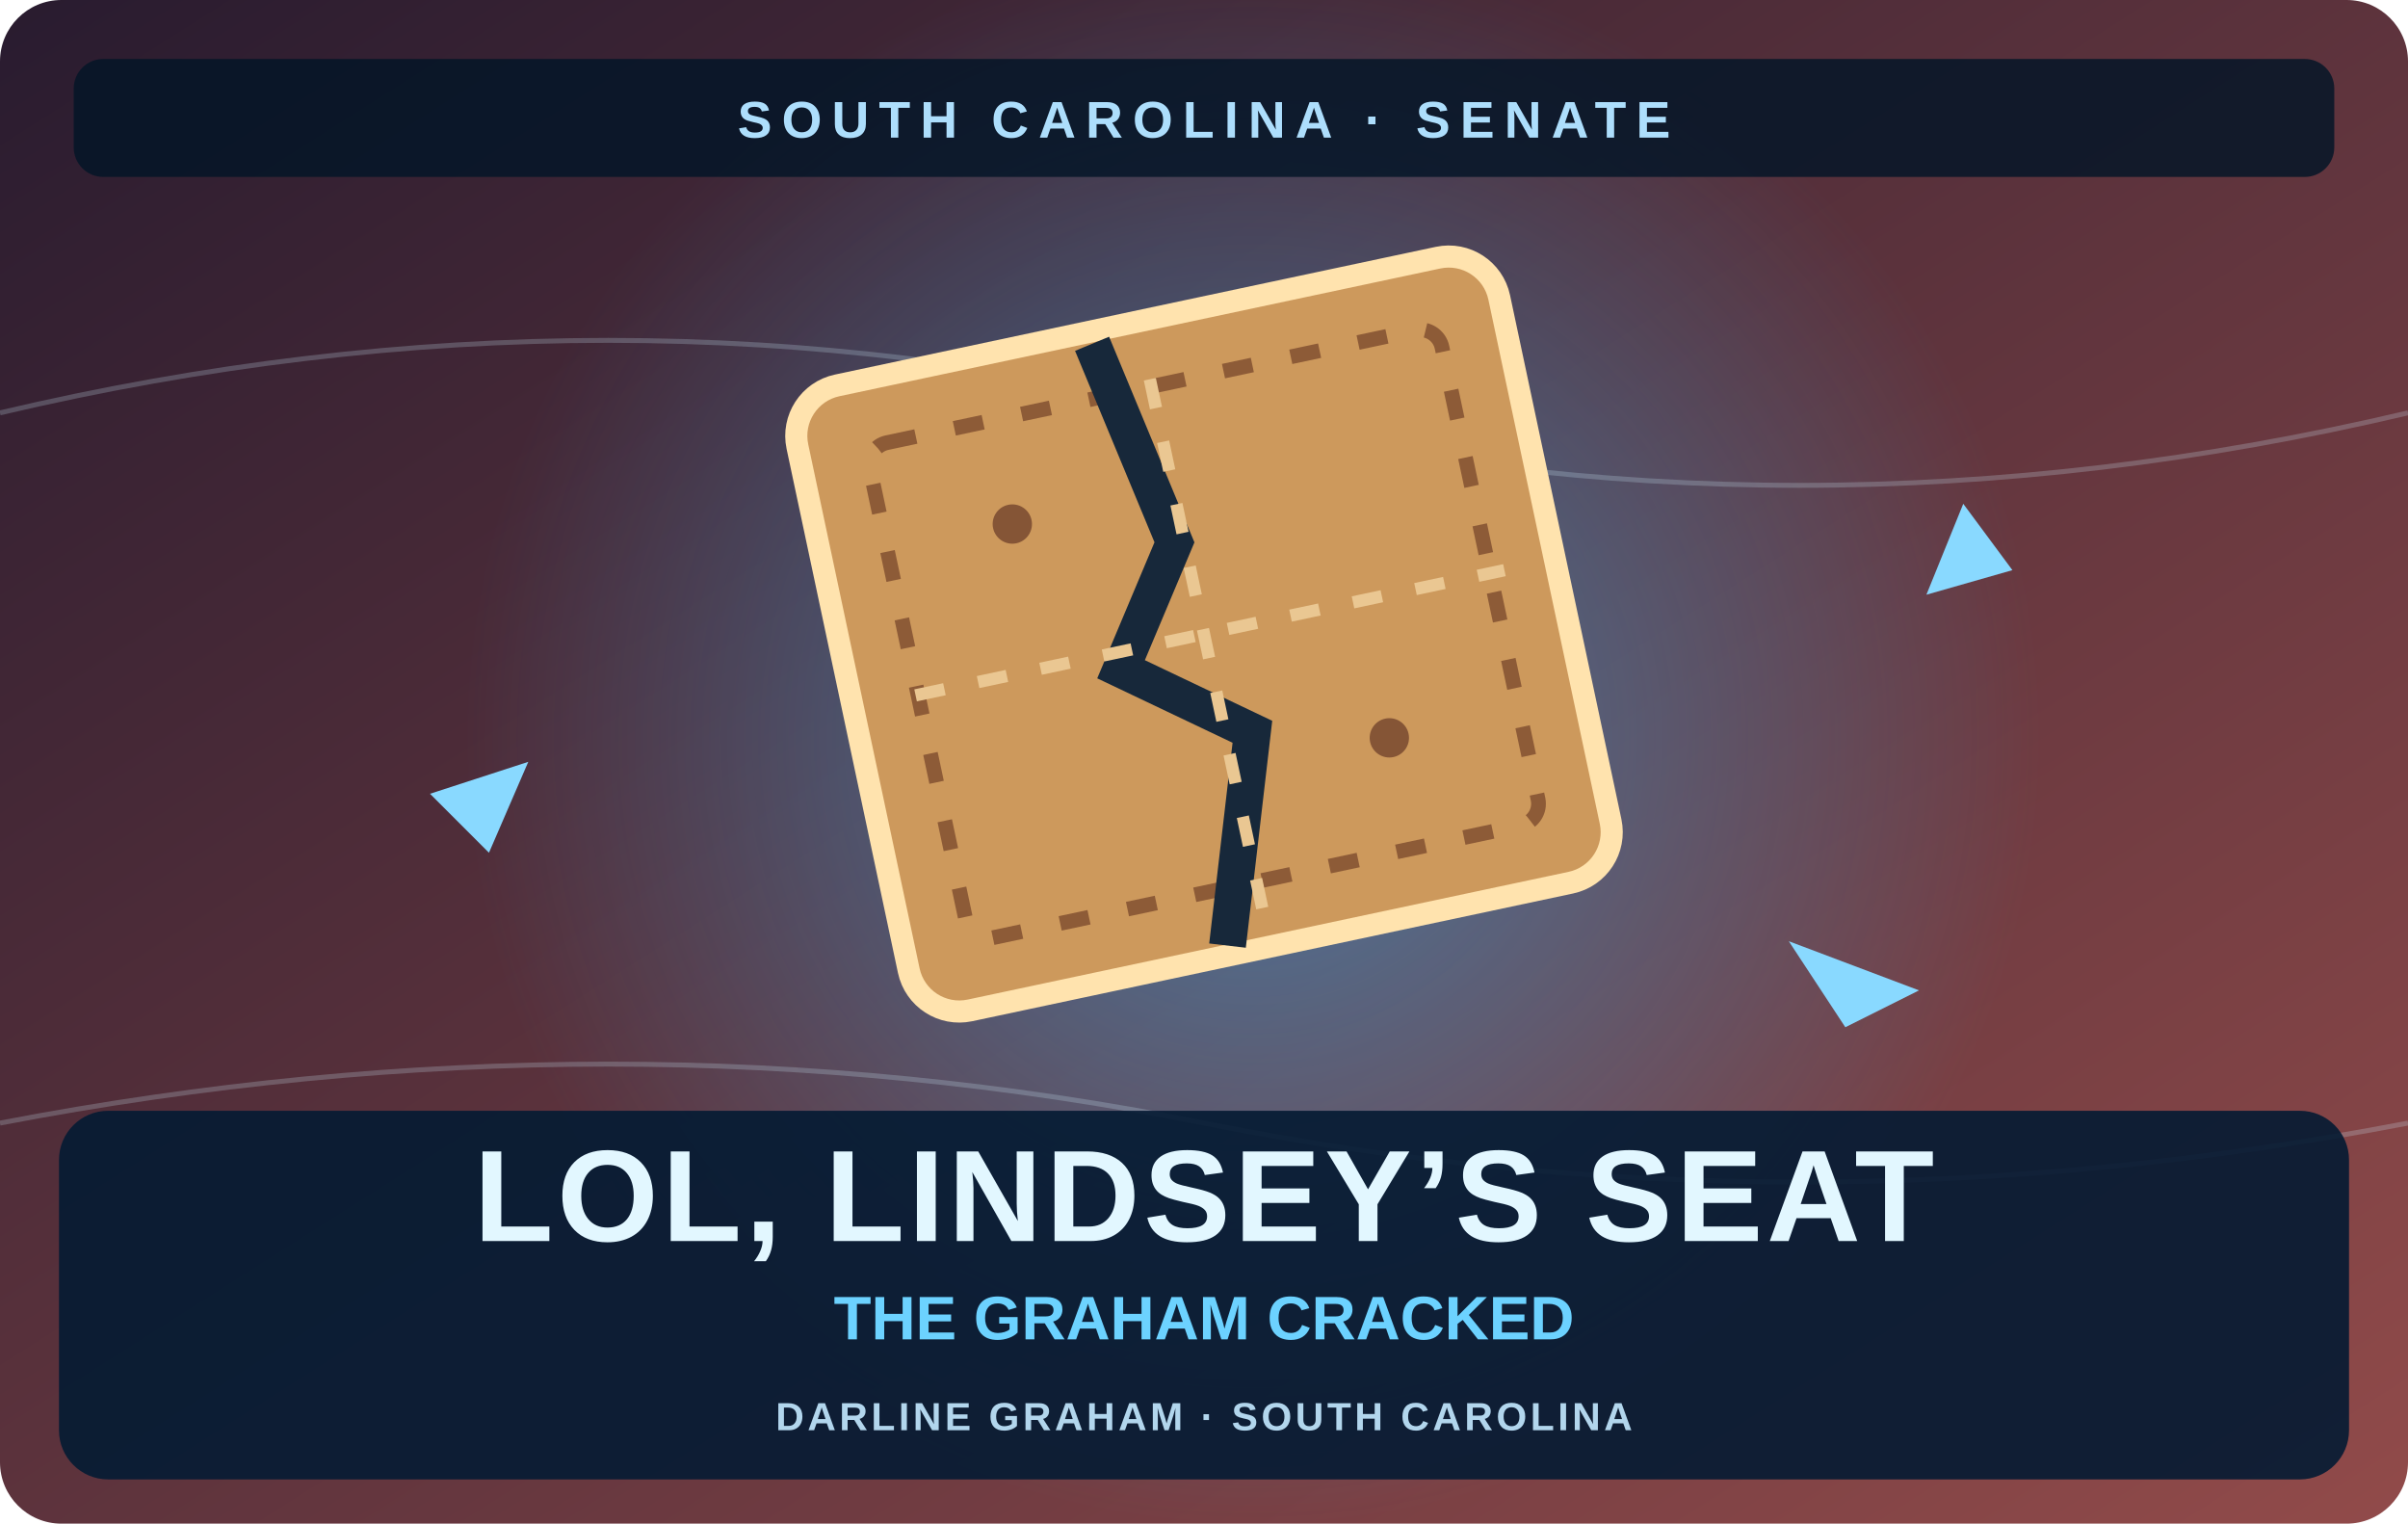
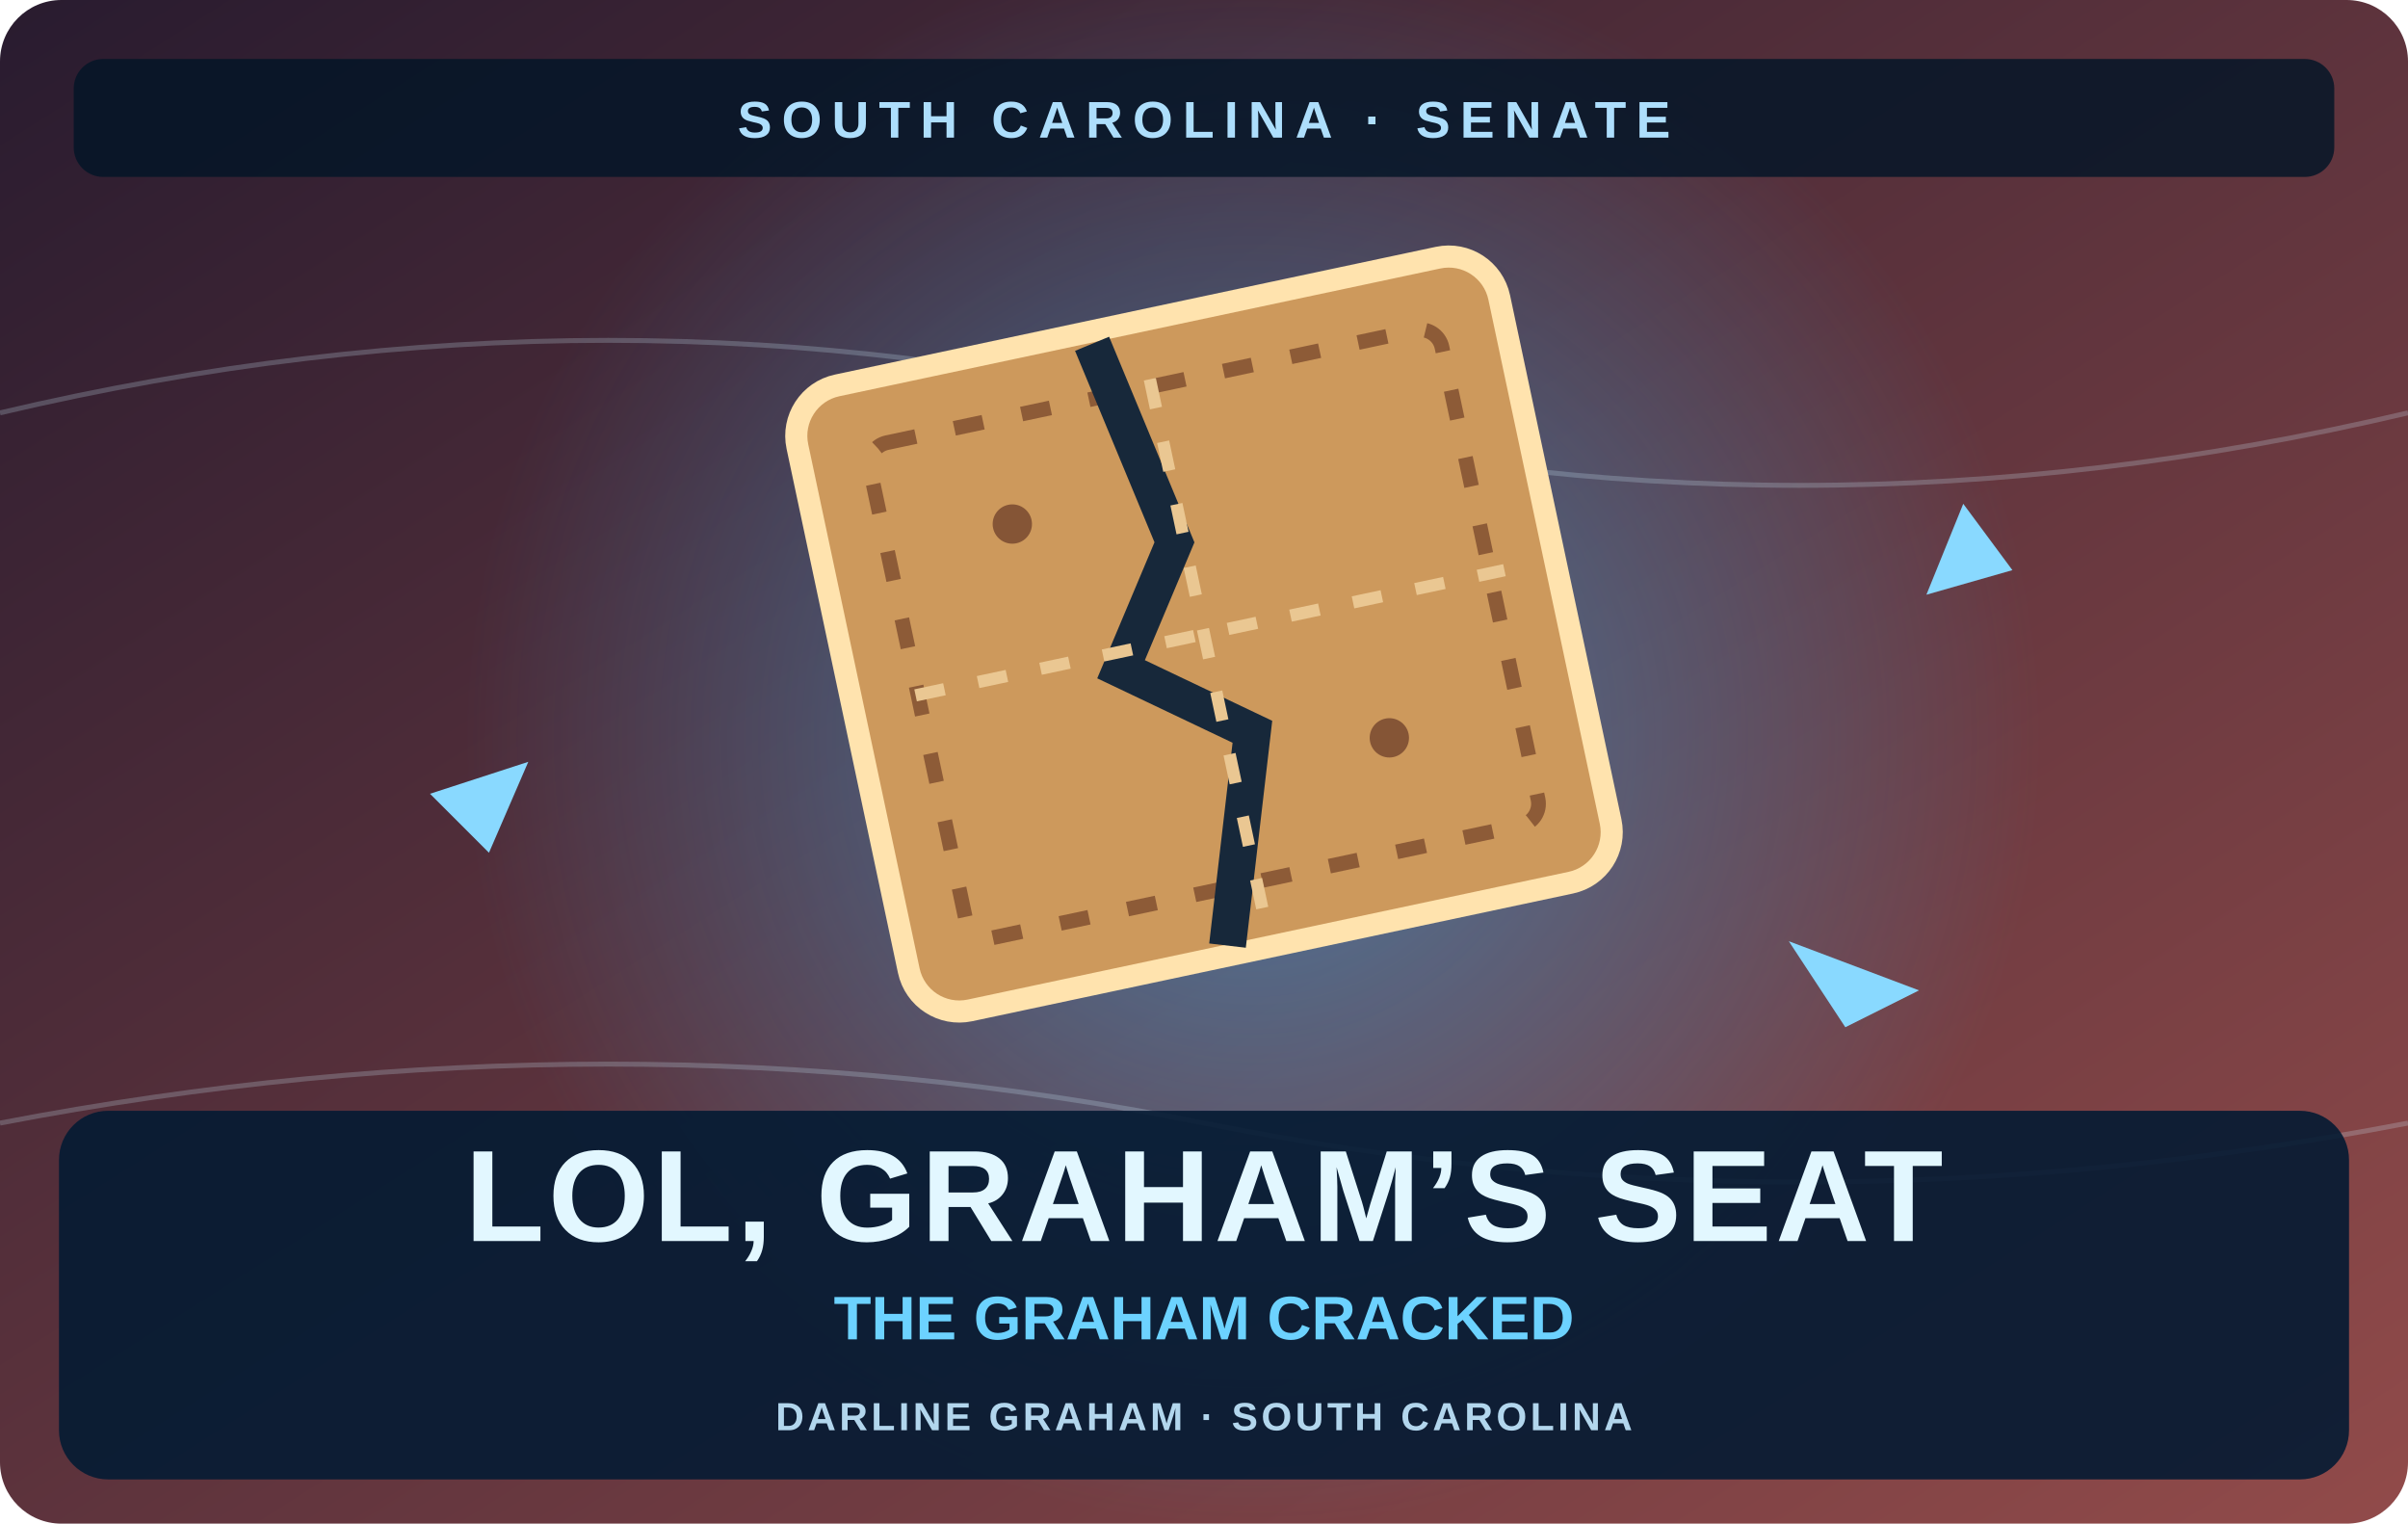
<svg xmlns="http://www.w3.org/2000/svg" viewBox="0 0 980 620" role="img" aria-labelledby="t d">
  <defs>
    <linearGradient id="sky" x1="0" y1="0" x2="1" y2="1">
      <stop stop-color="#281b2f" />
      <stop offset="1" stop-color="#924b4a" />
    </linearGradient>
    <radialGradient id="light">
      <stop stop-color="#38bdff" stop-opacity=".5" />
      <stop offset="1" stop-color="#38bdff" stop-opacity="0" />
    </radialGradient>
    <filter id="glow">
      <feGaussianBlur stdDeviation="9" />
    </filter>
  </defs>
  <rect width="980" height="620" rx="25" fill="url(#sky)" />
  <circle cx="510" cy="300" r="320" fill="url(#light)" />
  <g opacity=".22" stroke="#d3f3ff" stroke-width="2" fill="none">
    <path d="M0 168Q250 109 490 168T980 168" />
    <path d="M0 457Q250 409 490 457T980 457" />
  </g>
  <rect x="30" y="24" width="920" height="48" rx="12" fill="#031526" opacity=".83" />
  <text x="490" y="56" text-anchor="middle" font-family="Arial,sans-serif" font-size="21" letter-spacing="4" font-weight="800" fill="#addefc">SOUTH CAROLINA · SENATE</text>
  <g transform="translate(490 258) rotate(-12)">
    <rect x="-146" y="-130" width="292" height="260" rx="21" fill="#cd995c" stroke="#ffe3ae" stroke-width="9" />
    <rect x="-119" y="-103" width="238" height="206" rx="9" stroke="#8d5b37" stroke-width="6" fill="none" stroke-dasharray="12 16" />
    <path d="M-20-125L-4-39-36 7L11 43-17 126" stroke="#17283a" stroke-width="15" fill="none" />
    <path d="M-120 0H125M0-106V114" stroke="#eac792" stroke-width="5" stroke-dasharray="12 14" />
    <circle cx="-67" cy="-60" r="8" fill="#855536" />
    <circle cx="65" cy="57" r="8" fill="#855536" />
  </g>
  <g fill="#89d9ff">
    <path d="M215 310l-40 13 24 24Z" />
    <path d="M784 242l35-10-20-27Z" />
    <path d="M728 383l23 35 30-15Z" />
  </g>
  <rect x="24" y="452" width="932" height="150" rx="20" fill="#041a33" opacity=".91" />
-   <text x="490" y="505" text-anchor="middle" font-family="Arial Black,Arial,sans-serif" font-size="53" font-weight="900" letter-spacing="1.5" fill="#e2f7ff">LOL, LINDSEY’S SEAT</text>
+   <text x="490" y="505" text-anchor="middle" font-family="Arial Black,Arial,sans-serif" font-size="53" font-weight="900" letter-spacing="1.5" fill="#e2f7ff">LOL, GRAHAM’S SEAT</text>
  <text x="490" y="545" text-anchor="middle" font-family="Arial,Helvetica,sans-serif" font-size="25" font-weight="800" fill="#6cd2ff">THE GRAHAM CRACKED</text>
  <text x="490" y="582" text-anchor="middle" font-family="Arial,sans-serif" font-size="16" font-weight="700" letter-spacing="1.4" fill="#b2d6ed">DARLINE GRAHAM · SOUTH CAROLINA</text>
</svg>
